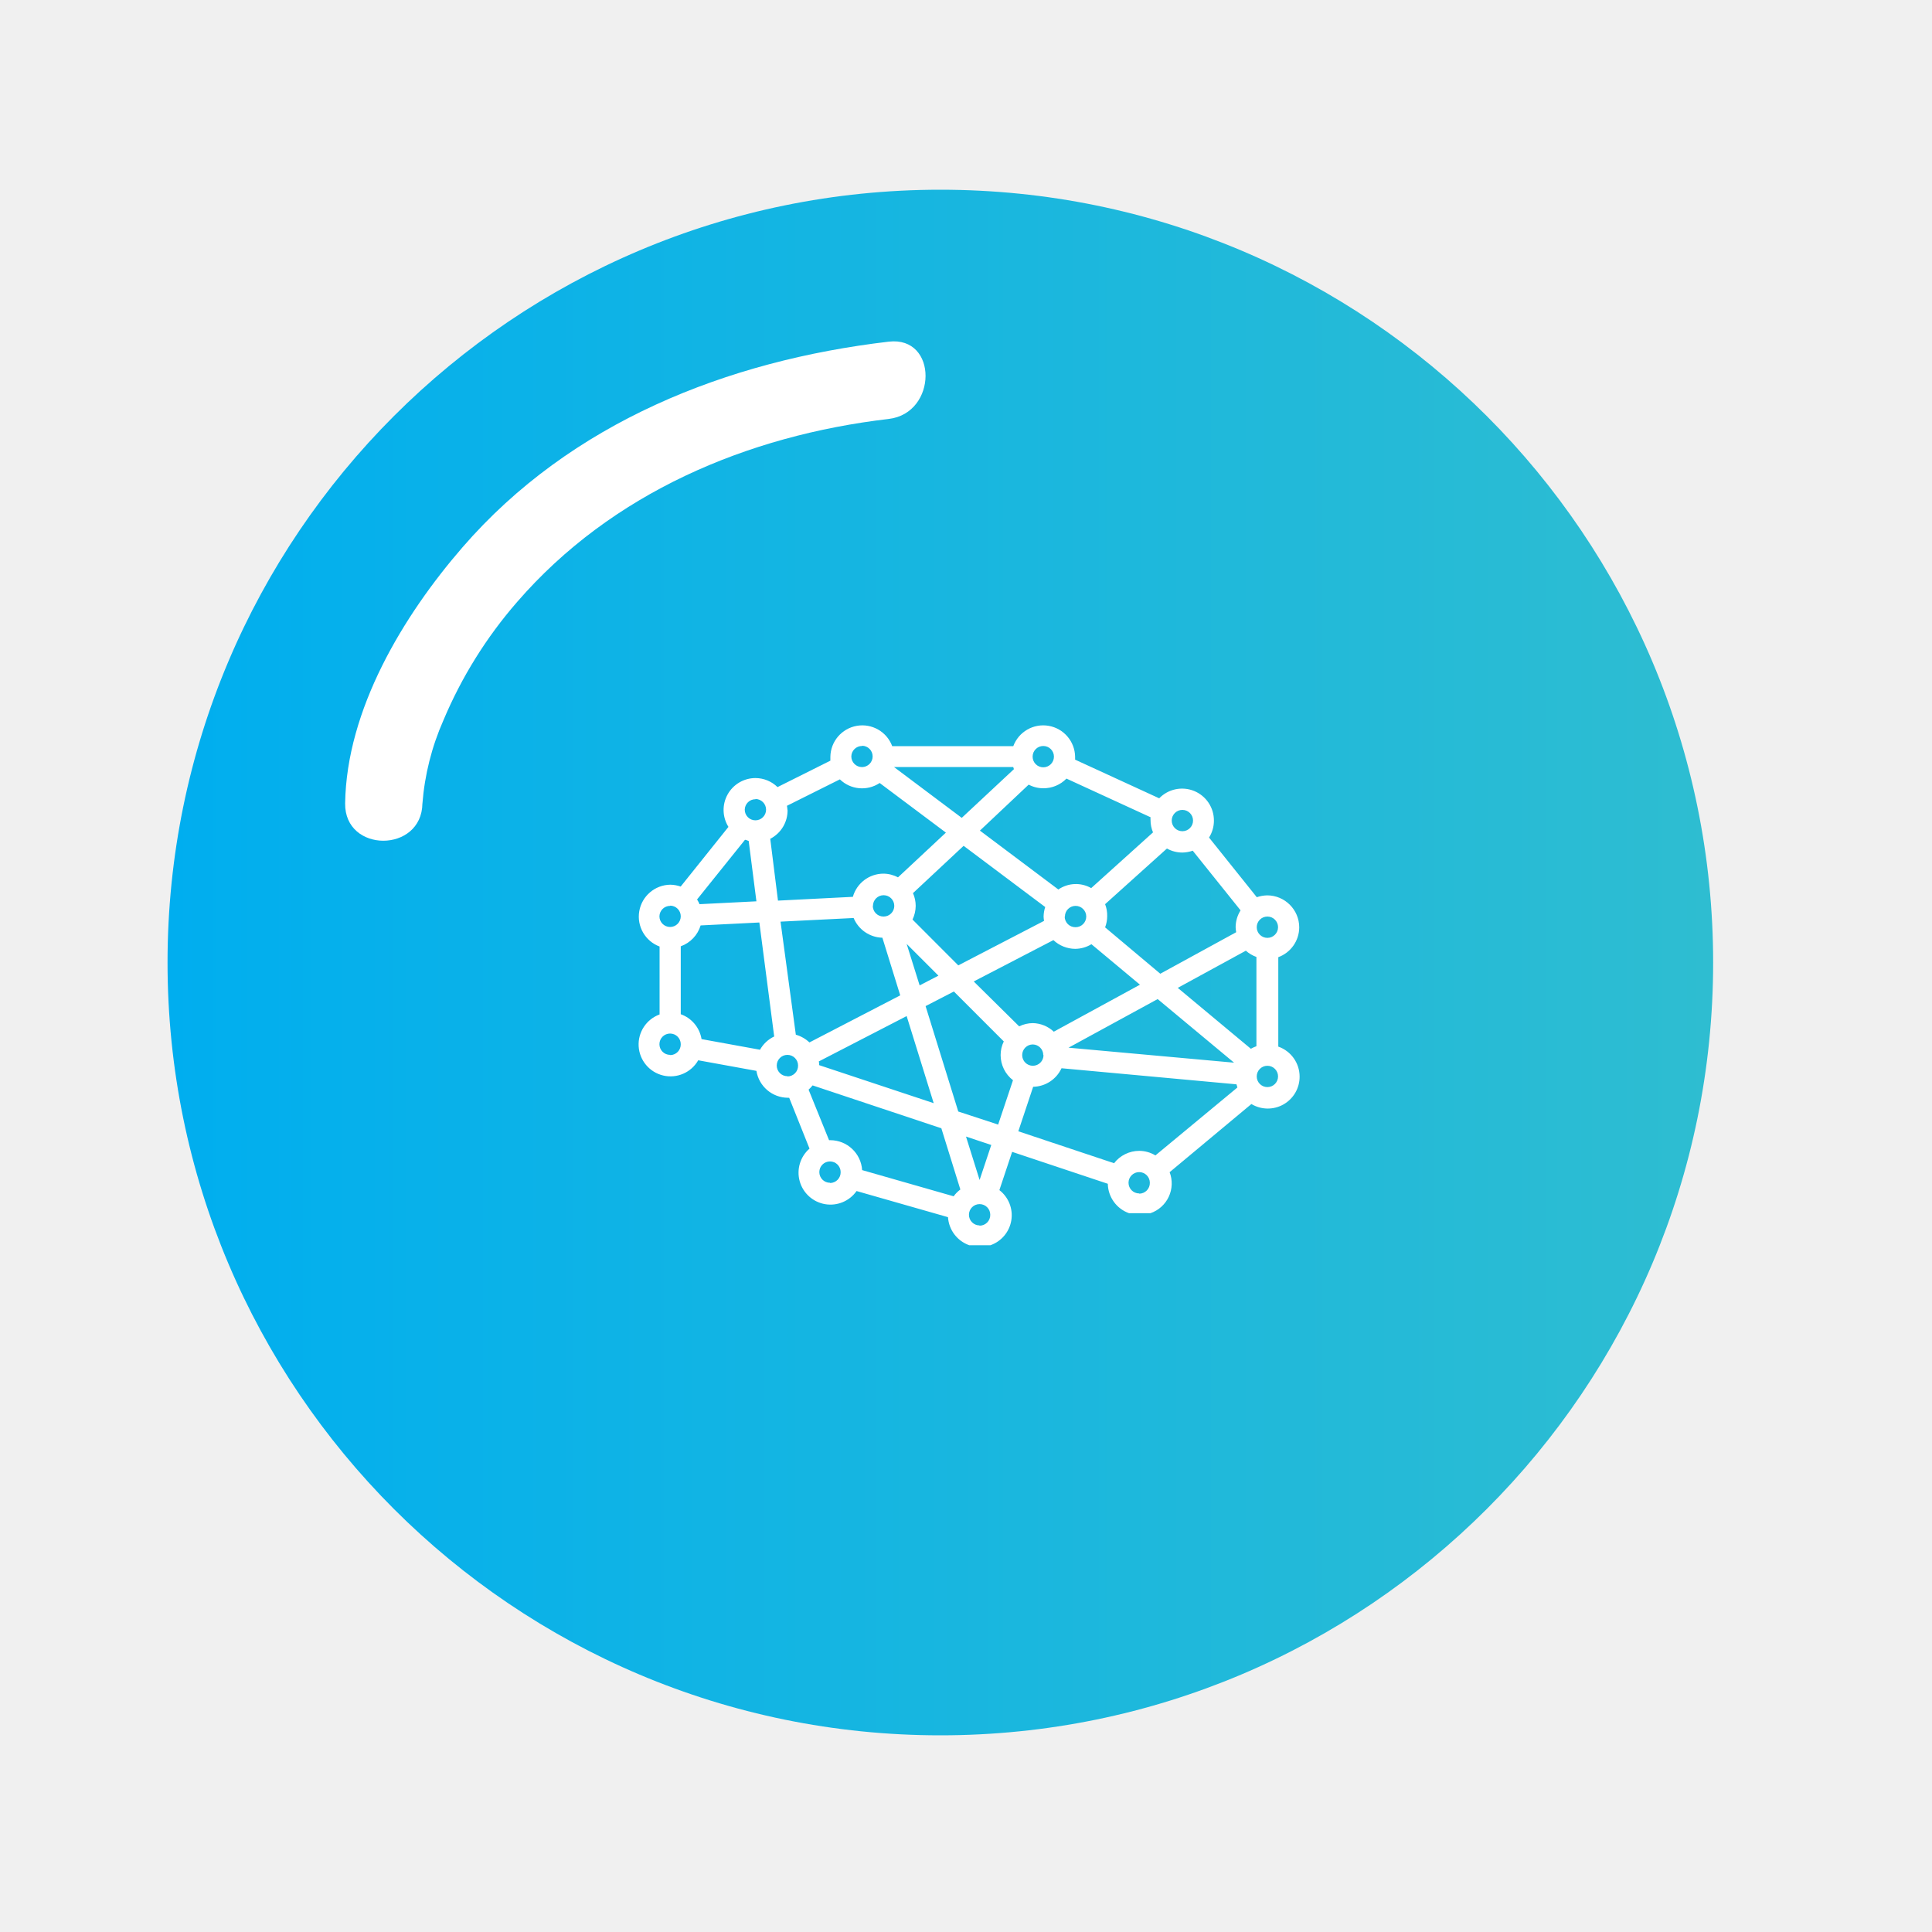
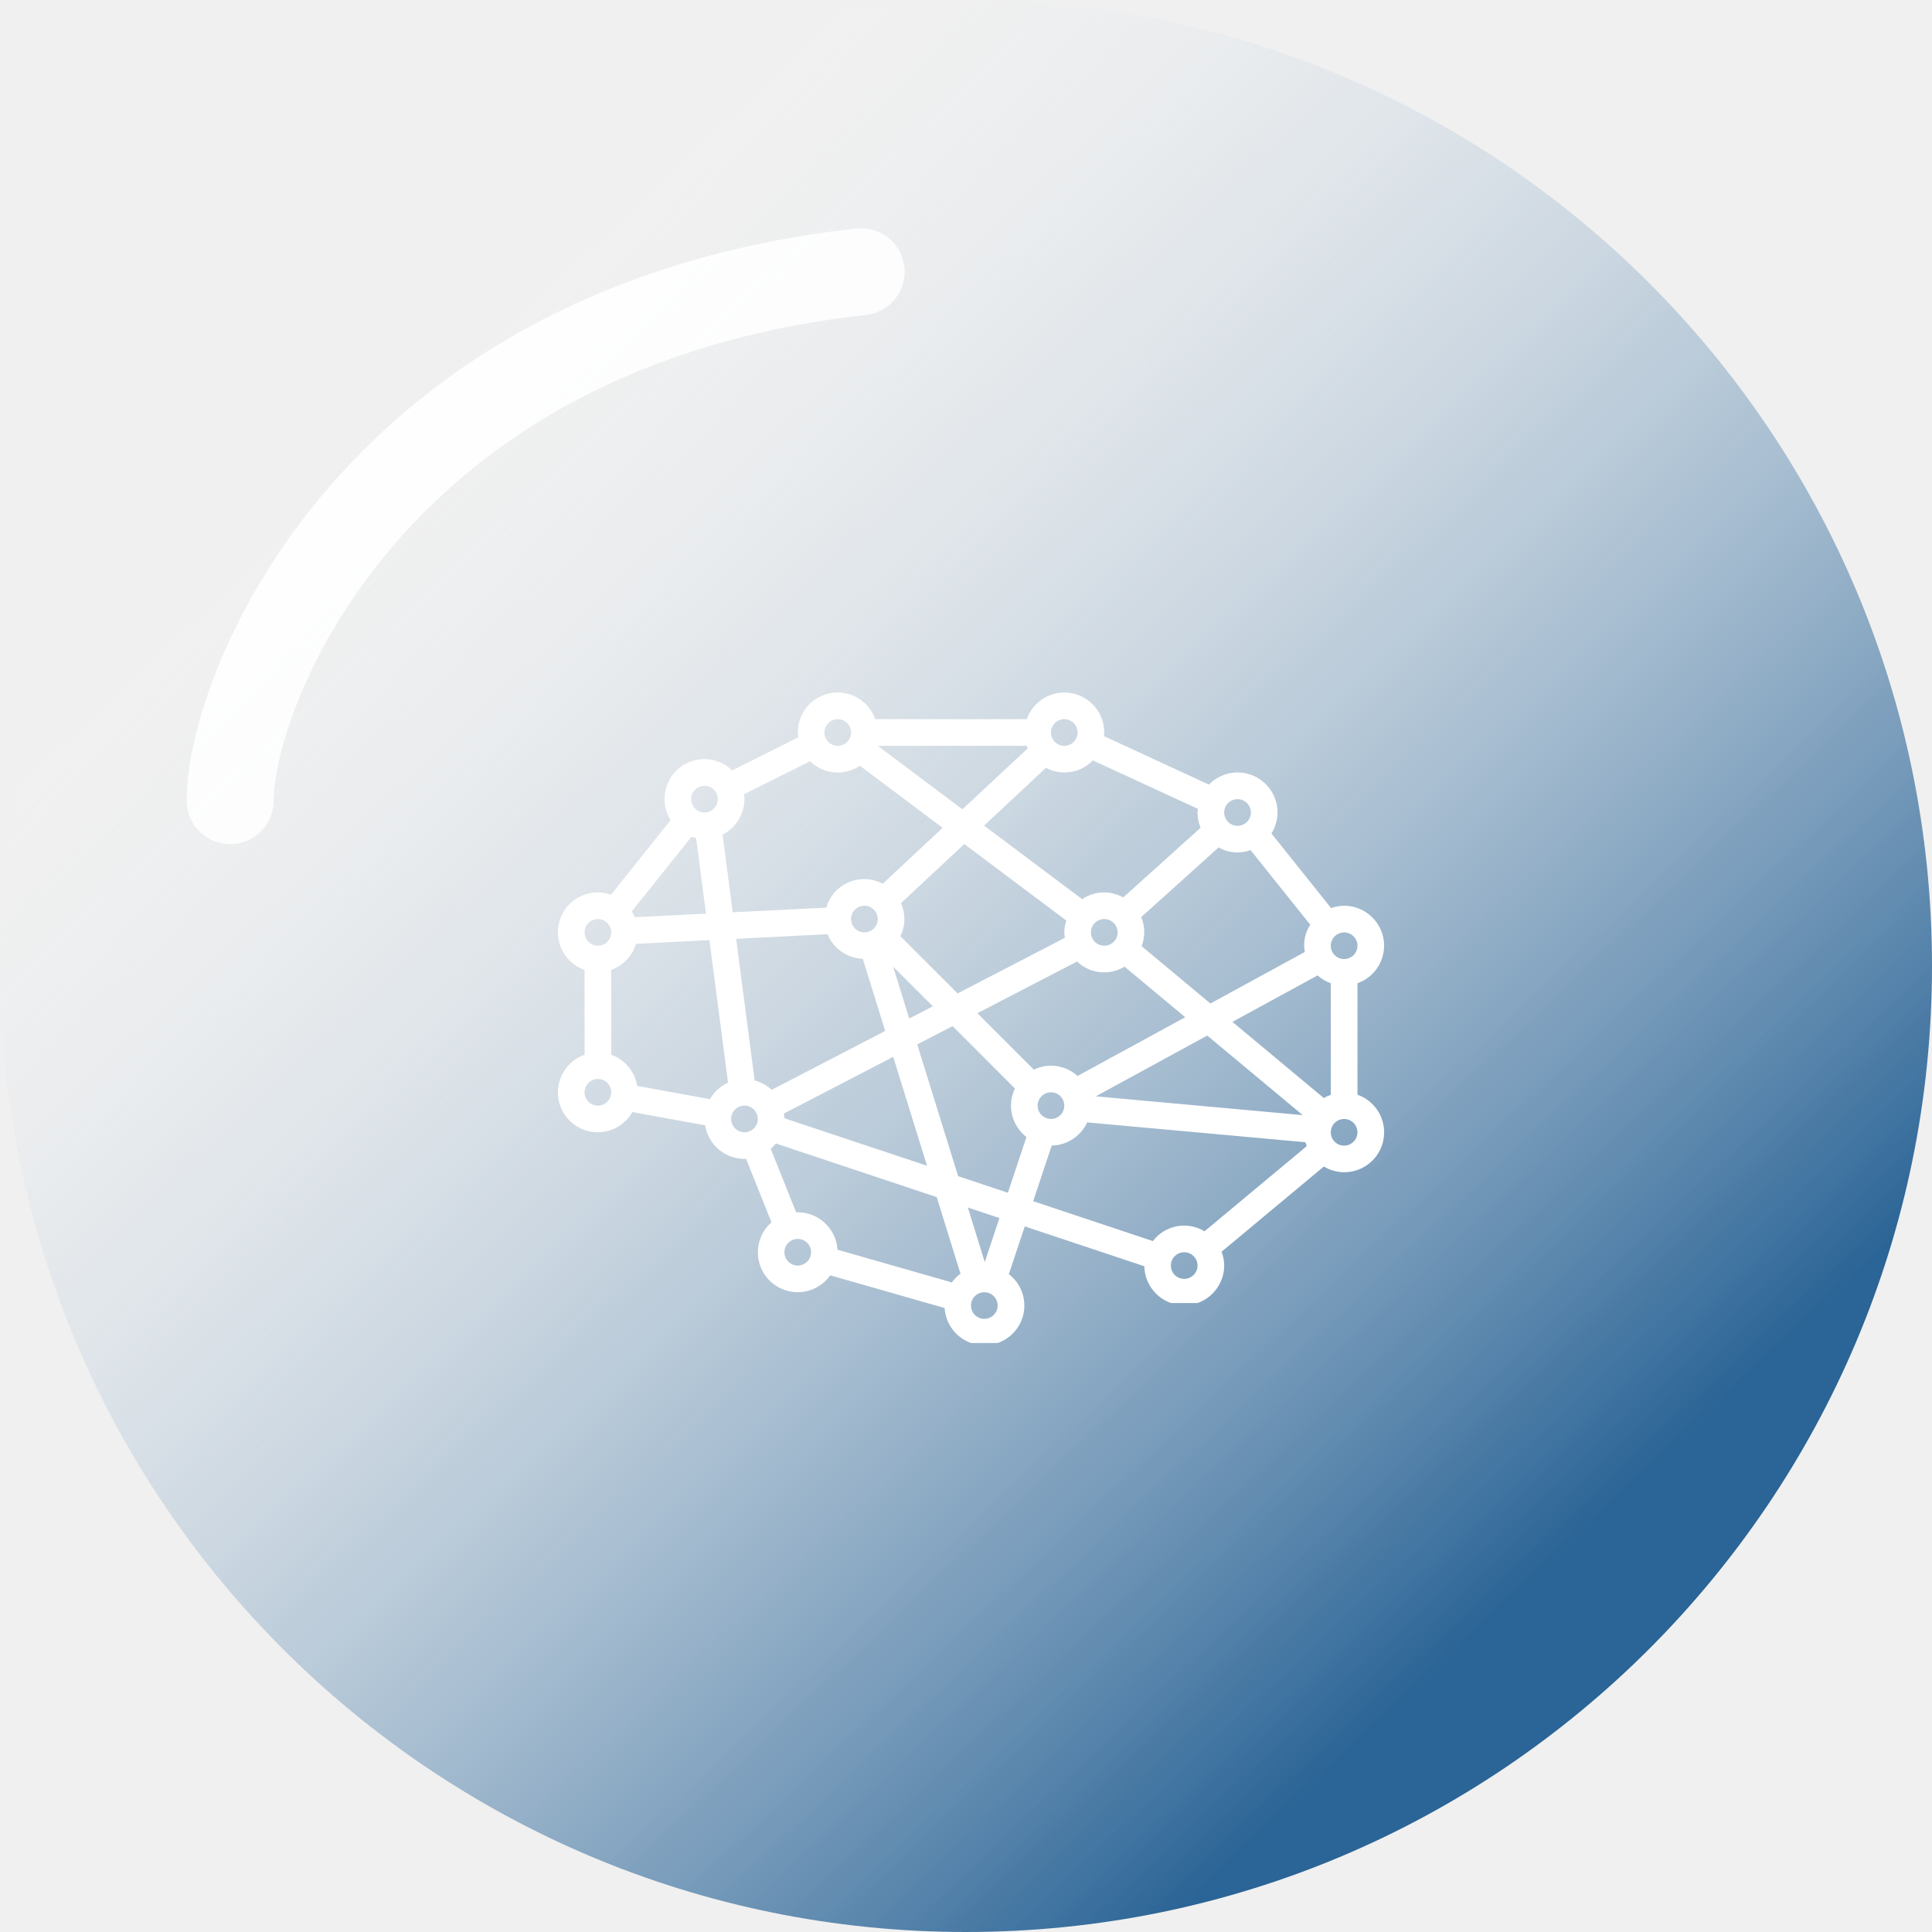
- <svg xmlns="http://www.w3.org/2000/svg" viewBox="0 0 250 250">
+ <svg xmlns="http://www.w3.org/2000/svg" width="200" height="200" viewBox="0 0 200 200">
  <defs>
-     <style>.cls-1{fill:url(#linear-gradient);}.cls-2{fill:#fff;}</style>
-     <linearGradient id="linear-gradient" x1="21.68" y1="124.55" x2="221.68" y2="124.55" gradientUnits="userSpaceOnUse">
-       <stop offset="0" stop-color="#00aeef" />
-       <stop offset="0.35" stop-color="#11b4e4" />
-       <stop offset="1" stop-color="#2ebdd1" />
+     <linearGradient id="linear-gradient" x1="0.769" y1="0.835" x2="0.177" y2="0.205" gradientUnits="objectBoundingBox">
+       <stop offset="0" stop-color="#004683" stop-opacity="0.82" />
+       <stop offset="1" stop-color="#fff" stop-opacity="0" />
    </linearGradient>
  </defs>
-   <g id="Layer_4" data-name="Layer 4">
-     <circle class="cls-1" cx="121.68" cy="124.55" r="100" />
-     <path class="cls-2" d="M54.66,104a33,33,0,0,1,2.72-10.8A56.88,56.88,0,0,1,66.91,77.9C79.13,63.79,96.68,56.36,115,54.21c6.32-.74,6.39-10.75,0-10C94.12,46.66,73.85,54.65,59.84,70.83c-7.68,8.86-15,21-15.18,33.13-.08,6.44,9.92,6.44,10,0Z" />
-     <path class="cls-2" d="M168.12,120a4.15,4.15,0,0,0-4.14-4.14,4.35,4.35,0,0,0-1.35.24l-6.18-7.72a4.08,4.08,0,0,0,.63-2.18A4.12,4.12,0,0,0,150,103.3l-10.88-5a2.46,2.46,0,0,0,0-.37,4.13,4.13,0,0,0-8-1.38H115.45a4.13,4.13,0,0,0-8,1.38,4.23,4.23,0,0,0,0,.5l-6.84,3.42a4.1,4.1,0,0,0-2.86-1.17A4.13,4.13,0,0,0,94.26,107l-6.18,7.72a4.25,4.25,0,0,0-1.35-.24,4.13,4.13,0,0,0-1.38,8v8.79a4.13,4.13,0,1,0,5,5.93l7.53,1.37a4.14,4.14,0,0,0,4.08,3.48l.16,0,2.63,6.58a4.13,4.13,0,1,0,6.09,5.49l11.83,3.38a4.14,4.14,0,0,0,2.74,3.63h2.76a4.11,4.11,0,0,0,1.15-7.13l1.65-4.95,12.38,4.13a4.13,4.13,0,0,0,2.75,3.81h2.76a4.07,4.07,0,0,0,2.49-5.31l10.58-8.82a4.12,4.12,0,0,0,6.24-3.55,4.12,4.12,0,0,0-2.76-3.88V123.86A4.13,4.13,0,0,0,168.12,120ZM153,104.8a1.38,1.38,0,1,1-1.38,1.38A1.38,1.38,0,0,1,153,104.8Zm-2,5a4.1,4.1,0,0,0,2,.52,4.24,4.24,0,0,0,1.34-.24l6.19,7.72a4.09,4.09,0,0,0-.64,2.18,4.78,4.78,0,0,0,.07.65L150.14,126,143,120a4,4,0,0,0,.27-1.43A4,4,0,0,0,143,117Zm-17.35,22.59a4.08,4.08,0,0,0-1.77.42L126,127l10.31-5.35a4.15,4.15,0,0,0,2.82,1.13,4.08,4.08,0,0,0,2.1-.6l6.28,5.24-11.15,6.08A4.09,4.09,0,0,0,133.63,132.39Zm1.38,4.14a1.38,1.38,0,1,1-1.38-1.38A1.38,1.38,0,0,1,135,136.53Zm-20.85-15.19,2.31,7.46-11.75,6.09a4.22,4.22,0,0,0-1.76-1L101,119.26l9.46-.47A4.14,4.14,0,0,0,114.16,121.34Zm-1.22-4.12a1.38,1.38,0,1,1,1.38,1.38A1.38,1.38,0,0,1,112.94,117.22Zm4.36,14.26,3.5,11.27L106,137.83c0-.16,0-.32-.05-.48Zm0-9.34,4.11,4.11L119,127.51Zm.76-3.15a4.18,4.18,0,0,0,.41-1.77,4.1,4.1,0,0,0-.35-1.65l6.55-6.12,10.56,7.92a4.17,4.17,0,0,0-.21,1.23,3.55,3.55,0,0,0,.06.56L124,124.92Zm19.72-.39a1.38,1.38,0,1,1,1.38,1.38A1.38,1.38,0,0,1,137.77,118.6Zm12,10.68,9.89,8.23-21.42-1.94ZM135,96.53a1.38,1.38,0,1,1-1.38,1.38A1.38,1.38,0,0,1,135,96.53Zm-1.89,5A4,4,0,0,0,135,102a4.12,4.12,0,0,0,3-1.25l10.88,5a2.21,2.21,0,0,0,0,.37,4,4,0,0,0,.32,1.59l-8,7.21a4,4,0,0,0-4.25.18l-10.15-7.62Zm-2-2.28.09.28-6.75,6.3-8.77-6.58Zm-19.57-2.75a1.38,1.38,0,1,1-1.38,1.38A1.38,1.38,0,0,1,111.56,96.53Zm-9.65,8.27a2.84,2.84,0,0,0-.06-.5l6.85-3.42a4.12,4.12,0,0,0,5.15.47l8.57,6.42-6.2,5.79a4.06,4.06,0,0,0-1.9-.48,4.12,4.12,0,0,0-3.94,3l-9.69.49-1-8A4.12,4.12,0,0,0,101.91,104.8Zm-4.14-1.38a1.38,1.38,0,1,1-1.38,1.38A1.38,1.38,0,0,1,97.77,103.42Zm-1.35,5.28c.16,0,.32.11.48.15l1,7.81-7.36.37a4.42,4.42,0,0,0-.32-.61Zm-9.69,8.52a1.38,1.38,0,1,1-1.38,1.38A1.38,1.38,0,0,1,86.73,117.22Zm0,19.31a1.38,1.38,0,1,1,1.38-1.38A1.38,1.38,0,0,1,86.73,136.53Zm11.6-.67-7.53-1.37a4.12,4.12,0,0,0-2.69-3.22v-8.79a4.14,4.14,0,0,0,2.57-2.7l7.6-.38,1.92,14.75A4.13,4.13,0,0,0,98.33,135.86Zm3.58,3.43a1.38,1.38,0,1,1,1.38-1.38A1.38,1.38,0,0,1,101.91,139.29Zm5.51,13.79a1.38,1.38,0,1,1,1.38-1.38A1.38,1.38,0,0,1,107.42,153.08Zm16,1.75-11.84-3.39a4.14,4.14,0,0,0-4.12-3.87h-.16L104.63,141a4.51,4.51,0,0,0,.52-.55L121.81,146l2.46,7.92A4,4,0,0,0,123.38,154.83Zm3.36,3.77a1.38,1.38,0,1,1,1.38-1.38A1.38,1.38,0,0,1,126.74,158.6Zm0-5.88L125,147.07l3.27,1.09Zm2.4-7.17L124,143.83l-4.23-13.64,3.66-1.89,6.46,6.46a4,4,0,0,0-.41,1.77,4.12,4.12,0,0,0,1.6,3.25Zm18.25,8.91a1.38,1.38,0,1,1,1.38-1.38A1.38,1.38,0,0,1,147.43,154.46Zm2.1-4.92a4.07,4.07,0,0,0-2.1-.59,4.12,4.12,0,0,0-3.25,1.6l-12.39-4.13,1.92-5.76a4.13,4.13,0,0,0,3.67-2.4L160,140.31a3.17,3.17,0,0,0,.12.41Zm2.89-21.68,8.81-4.81a4.21,4.21,0,0,0,1.37.81v11.55a4.69,4.69,0,0,0-.72.33ZM164,140.67a1.38,1.38,0,1,1,1.38-1.38A1.38,1.38,0,0,1,164,140.67Zm0-19.31a1.38,1.38,0,1,1,1.38-1.38A1.38,1.38,0,0,1,164,121.36Z" />
+   <g id="Group_3" data-name="Group 3" transform="translate(-47.436 -293.639)">
+     <path id="Path_21" data-name="Path 21" d="M100,0A100,100,0,1,1,0,100,100,100,0,0,1,100,0Z" transform="translate(47.436 293.639)" fill="url(#linear-gradient)" />
+     <path id="Path_4" data-name="Path 4" d="M75.263,372.521c0-11.488,14.774-49.189,65.318-54.748" transform="translate(-4 4)" fill="none" stroke="#fff" stroke-linecap="round" stroke-miterlimit="10" stroke-width="9" opacity="0.9" />
+     <path id="Path_6" data-name="Path 6" d="M193.719,388.54a4.144,4.144,0,0,0-4.139-4.139,4.087,4.087,0,0,0-1.349.245l-6.181-7.727a4.1,4.1,0,0,0,.633-2.174,4.133,4.133,0,0,0-7.1-2.886l-10.874-5.018c.011-.124.037-.244.037-.373a4.128,4.128,0,0,0-8.023-1.379H141.045a4.128,4.128,0,0,0-8.023,1.379,3.989,3.989,0,0,0,.051.5l-6.842,3.421a4.125,4.125,0,0,0-6.371,5.149l-6.181,7.726a4.087,4.087,0,0,0-1.349-.244,4.128,4.128,0,0,0-1.38,8.023v8.786a4.127,4.127,0,1,0,4.953,5.934l7.53,1.369a4.134,4.134,0,0,0,4.071,3.477c.055,0,.108-.013.163-.016l2.632,6.581a4.126,4.126,0,1,0,6.085,5.488l11.838,3.382a4.122,4.122,0,0,0,2.733,3.624h2.759a4.1,4.1,0,0,0,1.157-7.13l1.648-4.943,12.378,4.126a4.127,4.127,0,0,0,2.75,3.807l2.759,0a4.133,4.133,0,0,0,2.759-3.885,4.089,4.089,0,0,0-.269-1.428l10.585-8.82a4.089,4.089,0,0,0,2.1.592,4.128,4.128,0,0,0,1.38-8.023V392.423A4.131,4.131,0,0,0,193.719,388.54Zm-15.174-15.174a1.38,1.38,0,1,1-1.38,1.379A1.38,1.38,0,0,1,178.545,373.366Zm-1.962,5a3.924,3.924,0,0,0,3.309.273l6.182,7.728a3.841,3.841,0,0,0-.566,2.823l-9.772,5.33-7.117-5.931a4.021,4.021,0,0,0-.048-3.011Zm-17.351,22.589a4.08,4.08,0,0,0-1.773.415l-5.845-5.845,10.319-5.351a4.059,4.059,0,0,0,4.916.533l6.281,5.234-11.15,6.082A4.1,4.1,0,0,0,159.232,400.955Zm1.379,4.138a1.379,1.379,0,1,1-1.379-1.379A1.381,1.381,0,0,1,160.611,405.093ZM139.755,389.9l2.316,7.463-11.75,6.093a4.14,4.14,0,0,0-1.766-.971l-1.912-14.661,9.452-.473A4.136,4.136,0,0,0,139.755,389.9Zm-1.215-4.12a1.38,1.38,0,1,1,1.379,1.379A1.381,1.381,0,0,1,138.54,385.781Zm4.36,14.262,3.5,11.275L131.634,406.4a4.085,4.085,0,0,0-.049-.486Zm-.009-9.339L147,394.811l-2.441,1.265Zm.753-3.151a4.043,4.043,0,0,0,.066-3.423l6.55-6.114,10.558,7.918a4.1,4.1,0,0,0-.207,1.226,4.179,4.179,0,0,0,.057.563l-11.1,5.755Zm19.726-.393a1.38,1.38,0,1,1,1.38,1.38A1.381,1.381,0,0,1,163.37,387.16Zm12.04,10.68,9.884,8.237-21.416-1.946Zm-14.8-32.751a1.38,1.38,0,1,1-1.379,1.379A1.381,1.381,0,0,1,160.611,365.089Zm-1.895,5.036a4.061,4.061,0,0,0,4.854-.772l10.873,5.018c-.011.126-.037.246-.037.374a4.134,4.134,0,0,0,.317,1.584l-8.012,7.21a4.051,4.051,0,0,0-4.252.18l-10.151-7.614Zm-1.989-2.277c.033.089.056.183.094.27l-6.756,6.3-8.766-6.574Zm-19.567-2.759a1.38,1.38,0,1,1-1.379,1.379A1.381,1.381,0,0,1,137.16,365.089Zm-9.656,8.277a3.937,3.937,0,0,0-.051-.5l6.842-3.421a4.113,4.113,0,0,0,5.157.466l8.565,6.424-6.2,5.788a4.079,4.079,0,0,0-5.841,2.474l-9.689.484-1.049-8.044A4.125,4.125,0,0,0,127.5,373.366Zm-4.138-1.38a1.38,1.38,0,1,1-1.38,1.38A1.381,1.381,0,0,1,123.366,371.986Zm-1.35,5.274a4.319,4.319,0,0,0,.485.15l1.018,7.809-7.365.369a4.123,4.123,0,0,0-.319-.6Zm-9.686,8.521a1.38,1.38,0,1,1-1.38,1.379A1.38,1.38,0,0,1,112.33,385.781Zm0,19.312a1.379,1.379,0,1,1,1.379-1.379A1.381,1.381,0,0,1,112.33,405.093Zm11.6-.671-7.529-1.369a4.132,4.132,0,0,0-2.693-3.224v-8.785a4.135,4.135,0,0,0,2.566-2.7l7.6-.381L125.8,402.71A4.144,4.144,0,0,0,123.931,404.422Zm3.573,3.43a1.38,1.38,0,1,1,1.38-1.379A1.38,1.38,0,0,1,127.5,407.852Zm5.518,13.8a1.38,1.38,0,1,1,1.379-1.379A1.381,1.381,0,0,1,133.022,421.647Zm15.952,1.742-11.838-3.382a4.135,4.135,0,0,0-4.114-3.878c-.055,0-.108.014-.163.017l-2.632-6.582a4.117,4.117,0,0,0,.524-.556l16.656,5.553,2.46,7.924A4.183,4.183,0,0,0,148.974,423.389Zm3.361,3.776a1.38,1.38,0,1,1,1.379-1.379A1.381,1.381,0,0,1,152.335,427.165Zm.046-5.882-1.753-5.648,3.272,1.092Zm2.392-7.175-5.15-1.717-4.233-13.638,3.656-1.895,6.463,6.463a4.058,4.058,0,0,0-.415,1.772,4.115,4.115,0,0,0,1.6,3.246Zm18.254,8.919a1.38,1.38,0,1,1,1.379-1.38A1.381,1.381,0,0,1,173.027,423.027Zm2.1-4.928a4.067,4.067,0,0,0-5.345,1.013l-12.391-4.13,1.919-5.758a4.129,4.129,0,0,0,3.671-2.4l22.6,2.054a4.061,4.061,0,0,0,.127.406Zm2.89-21.681,8.816-4.809a4.093,4.093,0,0,0,1.37.814v11.545a4.129,4.129,0,0,0-.721.338Zm11.564,12.814a1.38,1.38,0,1,1,1.38-1.38A1.381,1.381,0,0,1,189.58,409.232Zm0-19.313a1.38,1.38,0,1,1,1.38-1.379A1.38,1.38,0,0,1,189.58,389.919Z" transform="translate(-3 3)" fill="#fff" />
  </g>
</svg>
